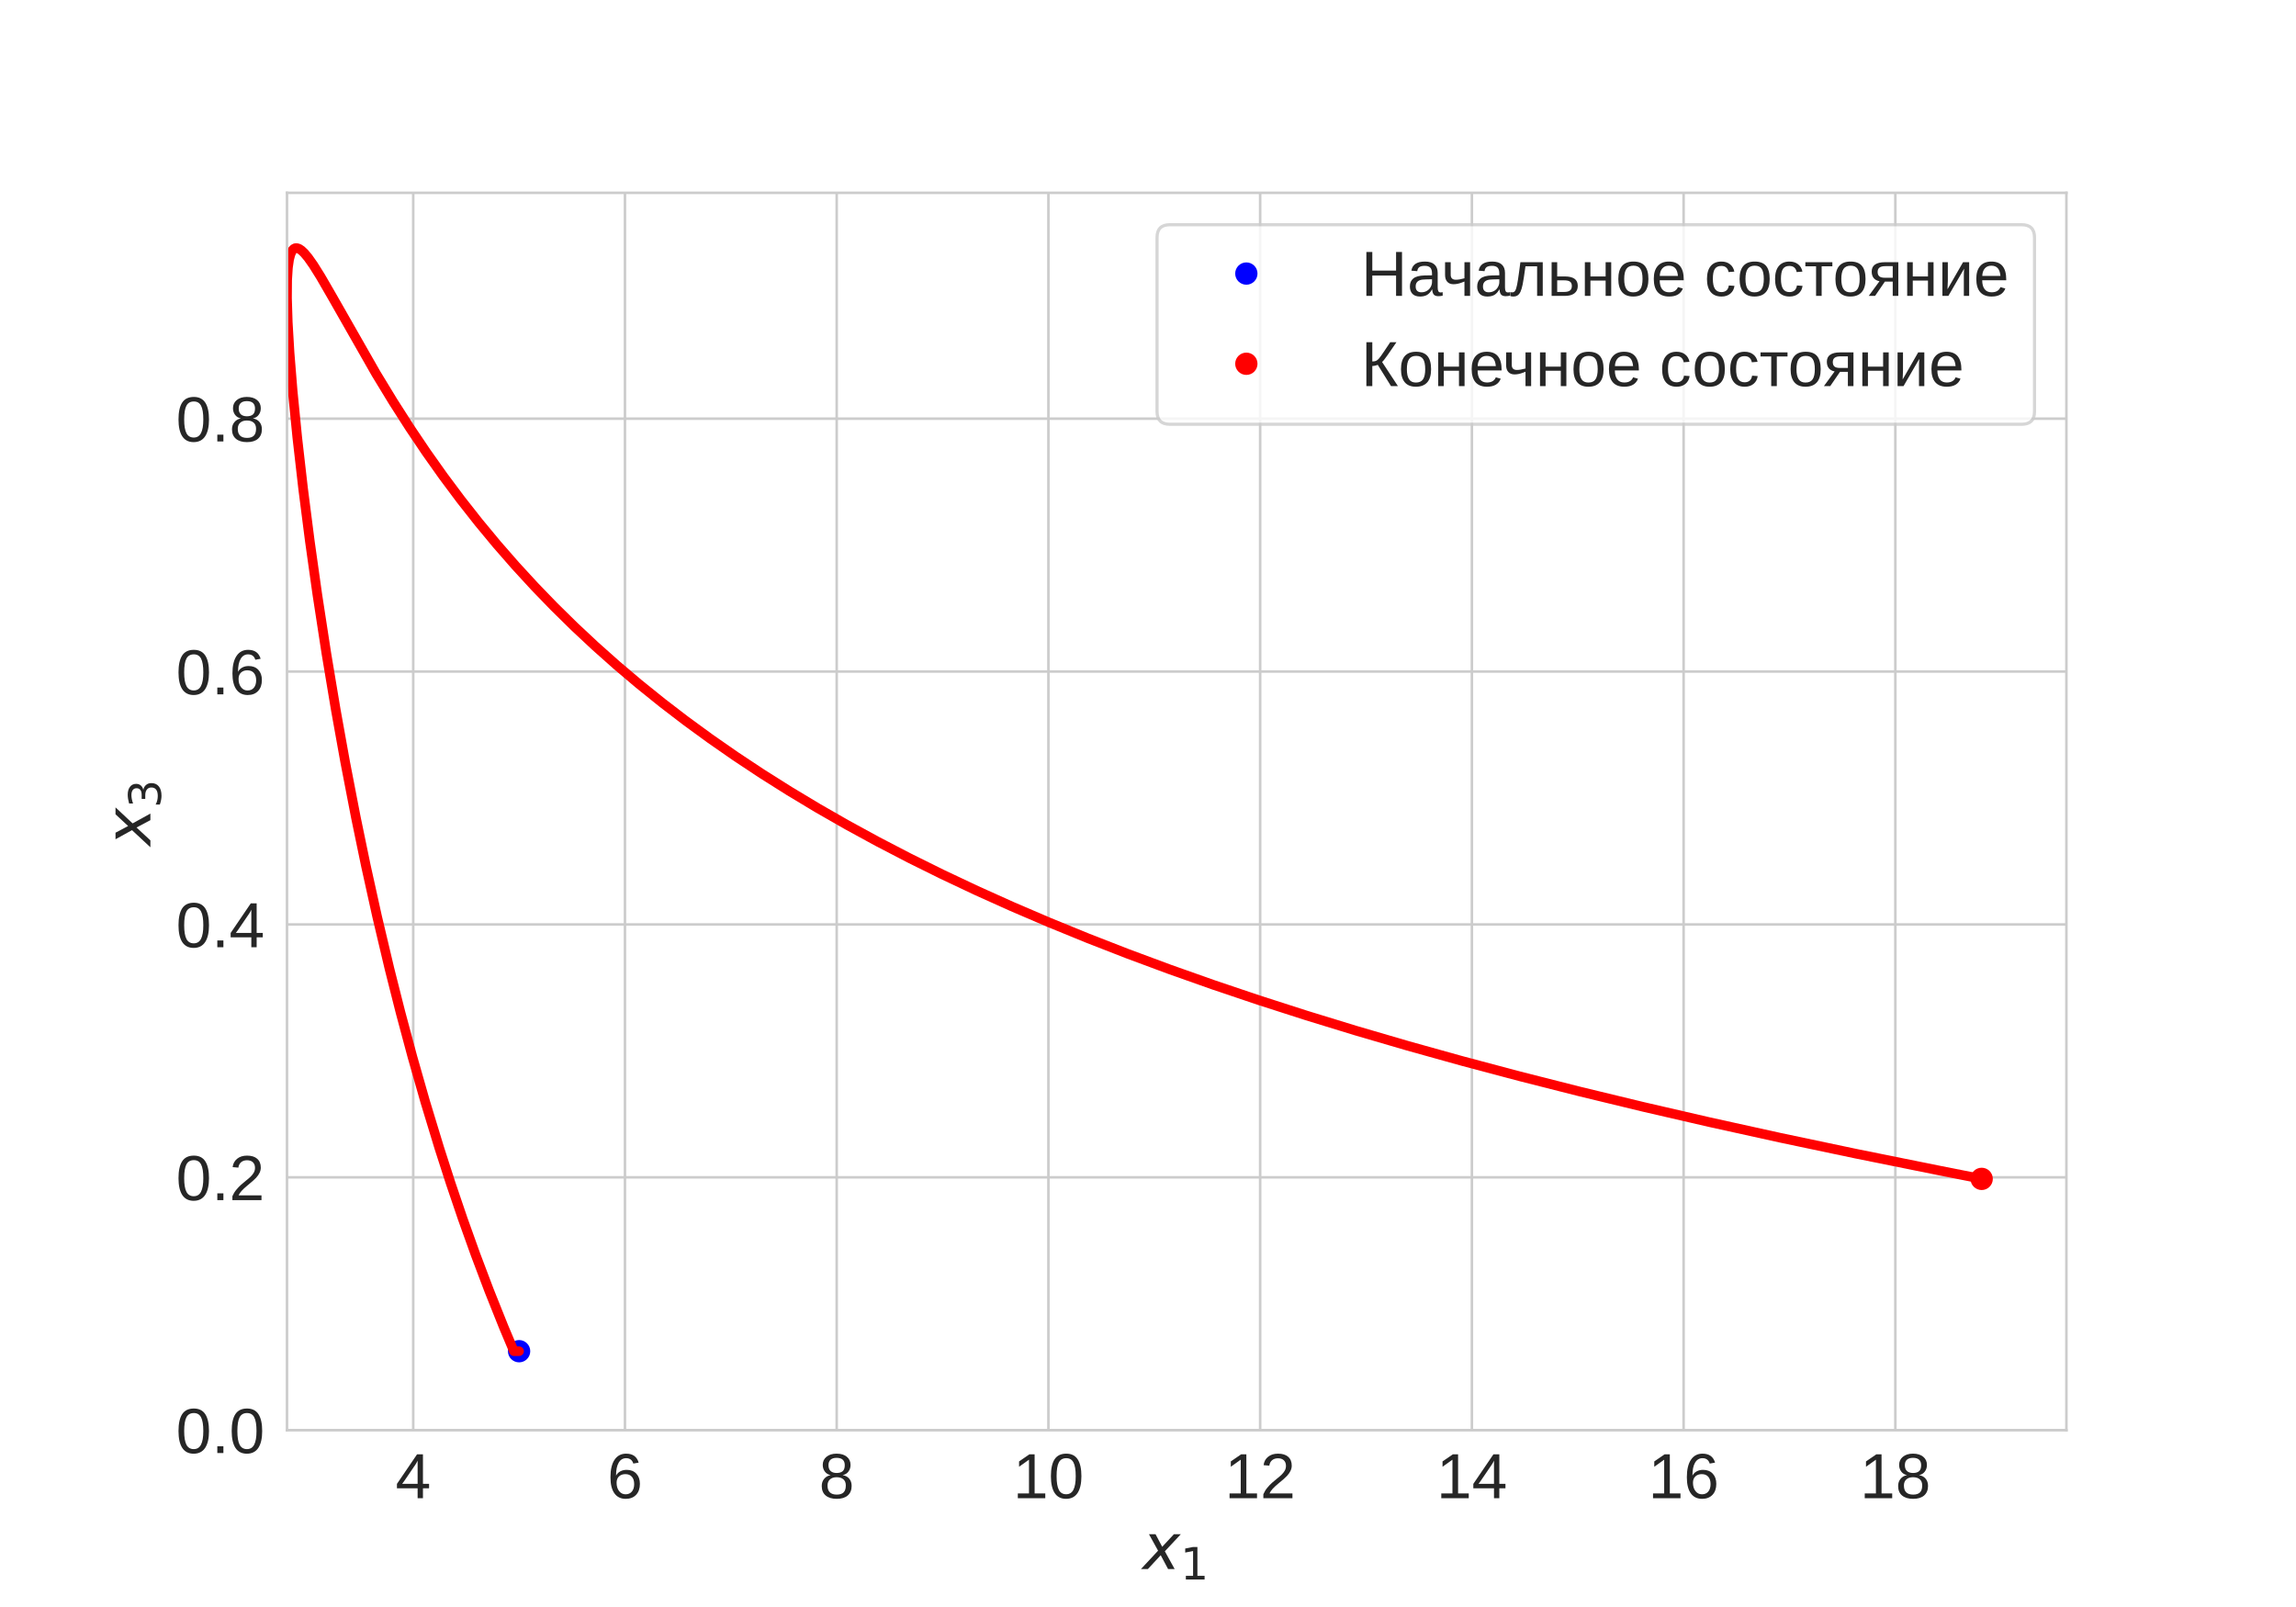
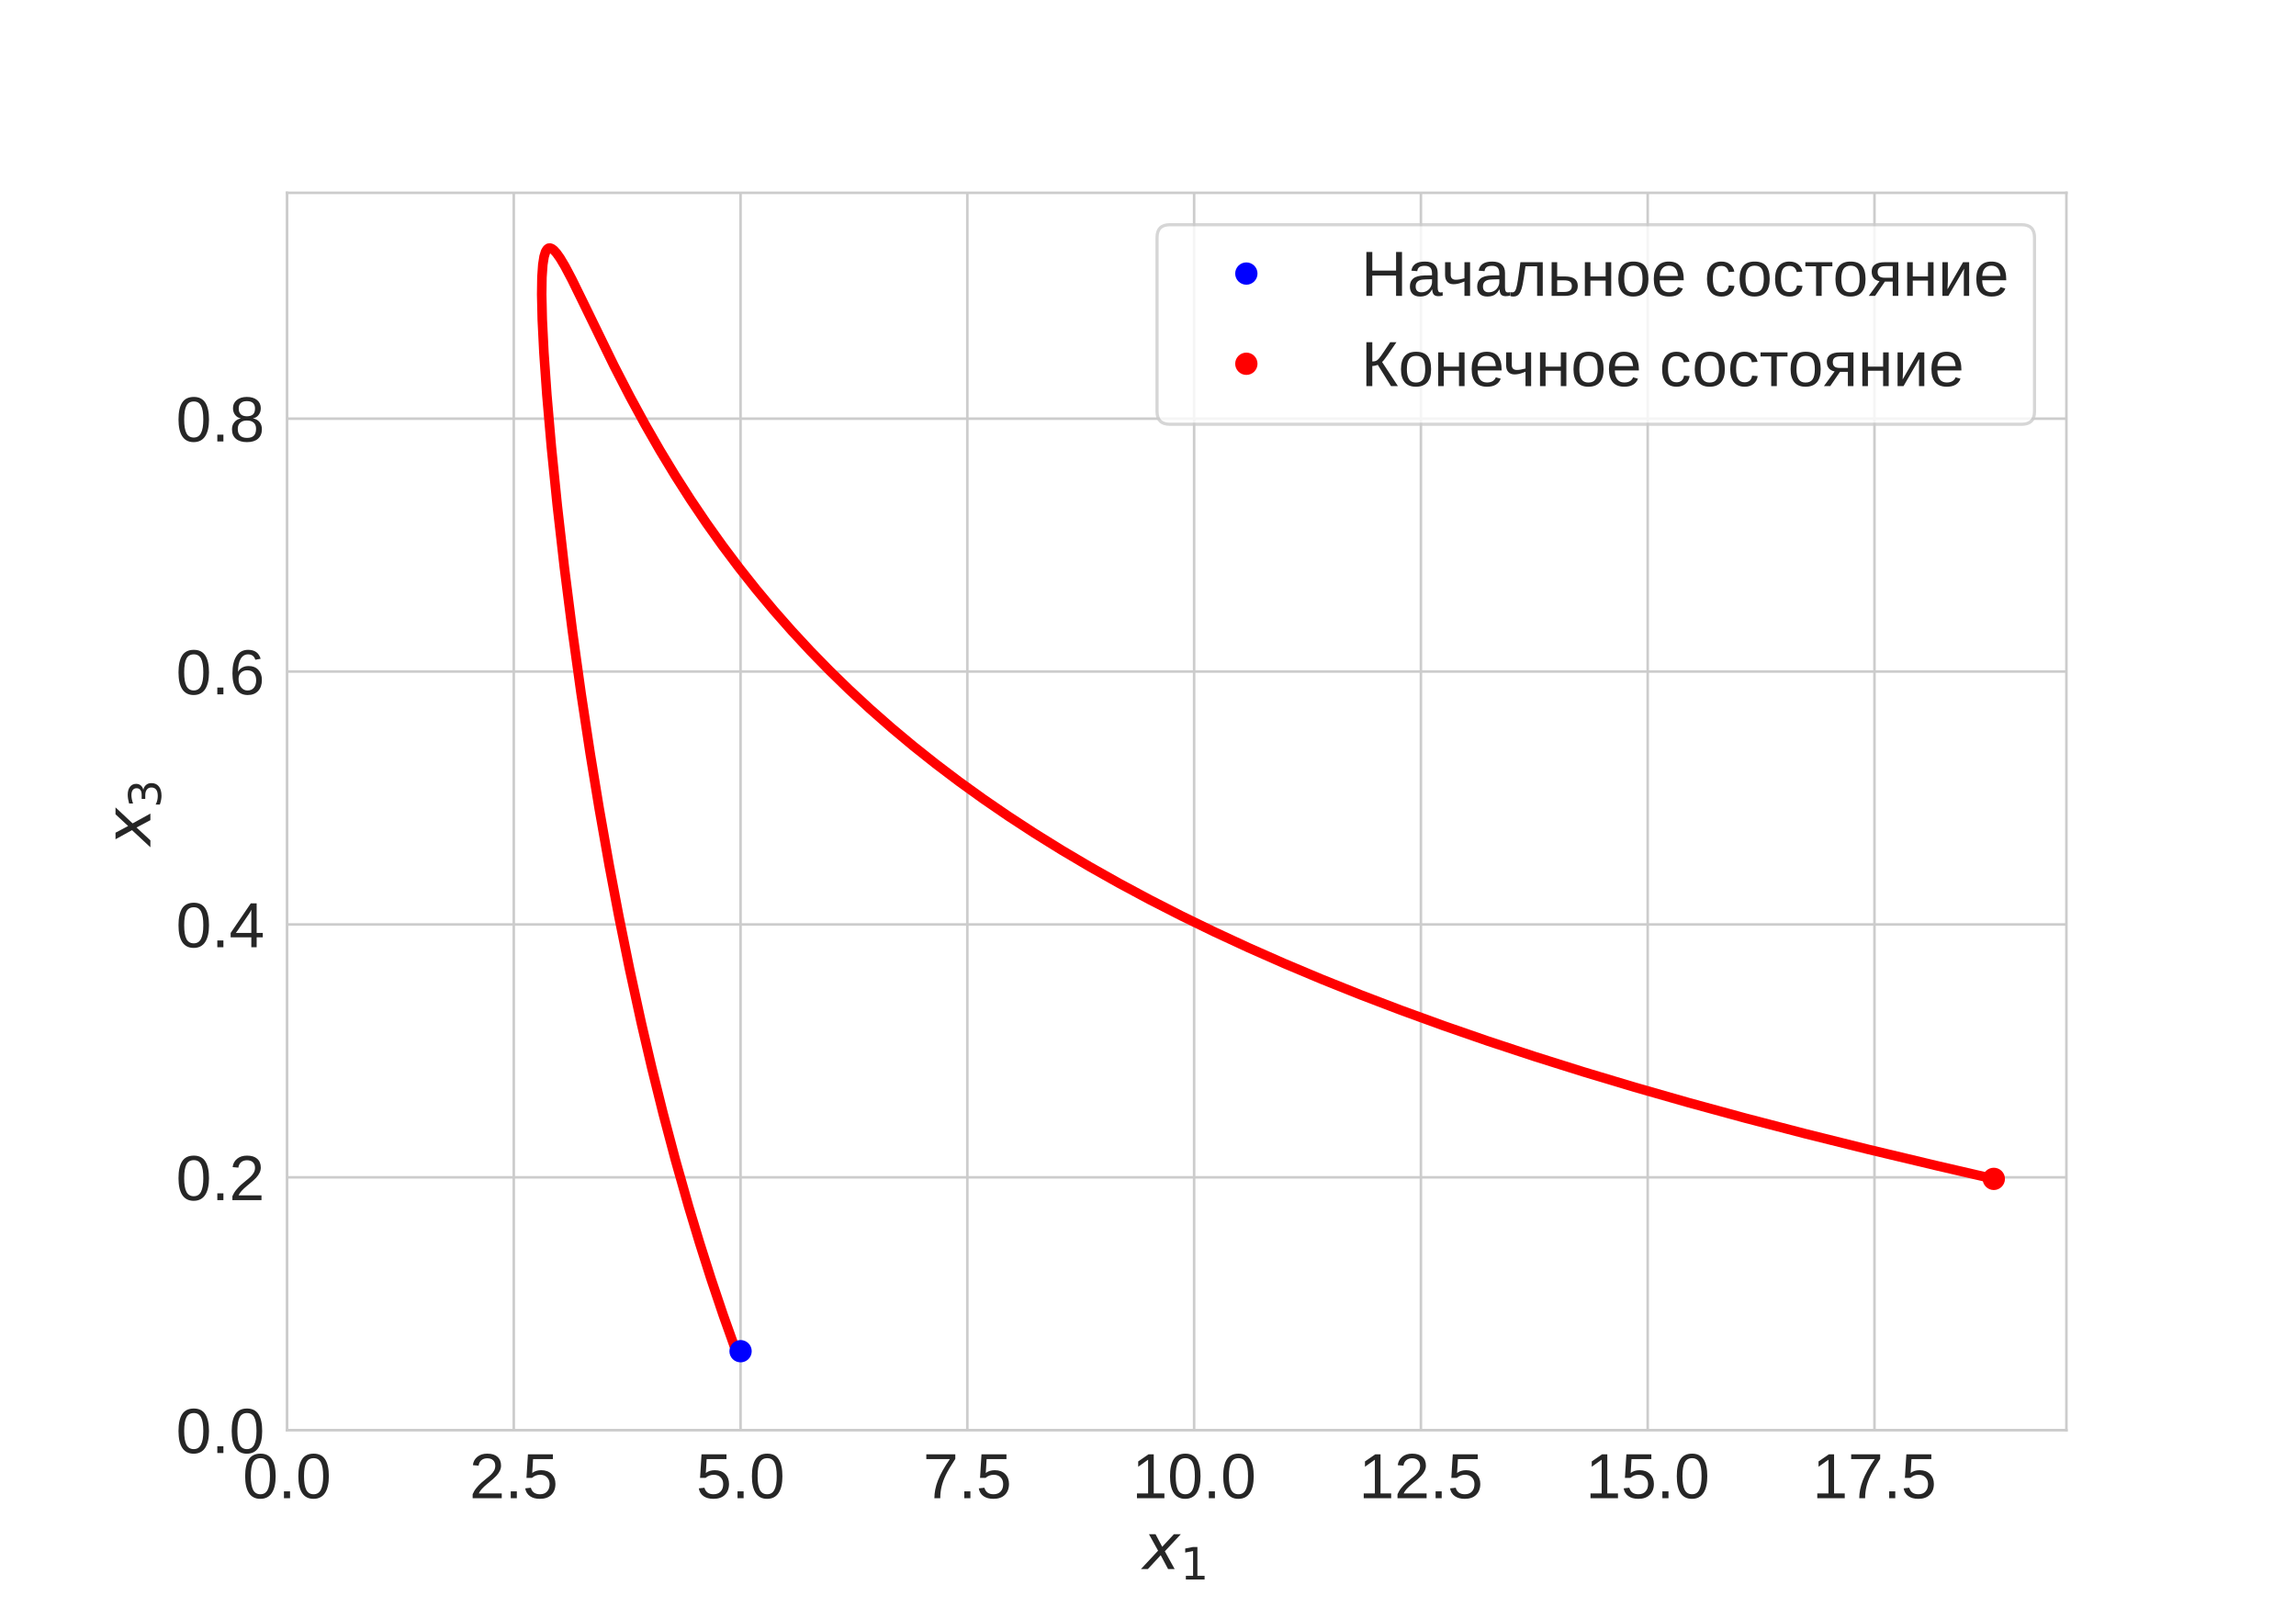
<svg xmlns="http://www.w3.org/2000/svg" xmlns:xlink="http://www.w3.org/1999/xlink" width="720pt" height="504pt" viewBox="0 0 720 504" version="1.1">
  <defs>
    <style type="text/css">*{stroke-linejoin: round; stroke-linecap: butt}</style>
  </defs>
  <g id="figure_1">
    <g id="patch_1">
      <path d="M 0 504  L 720 504  L 720 0  L 0 0  z " style="fill: #ffffff" />
    </g>
    <g id="axes_1">
      <g id="patch_2">
        <path d="M 90 448.56  L 648 448.56  L 648 60.48  L 90 60.48  z " style="fill: #ffffff" />
      </g>
      <g id="matplotlib.axis_1">
        <g id="xtick_1">
          <g id="line2d_1">
-             <path d="M 129.584 448.56  L 129.584 60.48  " clip-path="url(#pf147f1dc73)" style="fill: none; stroke: #cccccc; stroke-width: 0.8; stroke-linecap: round" />
+             <path d="M 90 448.56  L 90 60.48  " clip-path="url(#p8967eab03c)" style="fill: none; stroke: #cccccc; stroke-width: 0.8; stroke-linecap: round" />
          </g>
          <g id="text_1">
-             <text style="fill: #262626; font: 20px 'Arial', 'DejaVu Sans', 'Liberation Sans', 'Bitstream Vera Sans', sans-serif; text-anchor: middle" x="129.584" y="469.876" transform="rotate(-0 129.5837 469.8756)">4</text>
+             <text style="fill: #262626; font: 20px 'Arial', 'DejaVu Sans', 'Liberation Sans', 'Bitstream Vera Sans', sans-serif; text-anchor: middle" x="90" y="469.876" transform="rotate(-0 90 469.8756)">0.0</text>
          </g>
        </g>
        <g id="xtick_2">
          <g id="line2d_2">
-             <path d="M 195.98 448.56  L 195.98 60.48  " clip-path="url(#pf147f1dc73)" style="fill: none; stroke: #cccccc; stroke-width: 0.8; stroke-linecap: round" />
+             <path d="M 161.116 448.56  L 161.116 60.48  " clip-path="url(#p8967eab03c)" style="fill: none; stroke: #cccccc; stroke-width: 0.8; stroke-linecap: round" />
          </g>
          <g id="text_2">
-             <text style="fill: #262626; font: 20px 'Arial', 'DejaVu Sans', 'Liberation Sans', 'Bitstream Vera Sans', sans-serif; text-anchor: middle" x="195.98" y="469.876" transform="rotate(-0 195.9802 469.8756)">6</text>
+             <text style="fill: #262626; font: 20px 'Arial', 'DejaVu Sans', 'Liberation Sans', 'Bitstream Vera Sans', sans-serif; text-anchor: middle" x="161.116" y="469.876" transform="rotate(-0 161.1163 469.8756)">2.5</text>
          </g>
        </g>
        <g id="xtick_3">
          <g id="line2d_3">
-             <path d="M 262.377 448.56  L 262.377 60.48  " clip-path="url(#pf147f1dc73)" style="fill: none; stroke: #cccccc; stroke-width: 0.8; stroke-linecap: round" />
+             <path d="M 232.233 448.56  L 232.233 60.48  " clip-path="url(#p8967eab03c)" style="fill: none; stroke: #cccccc; stroke-width: 0.8; stroke-linecap: round" />
          </g>
          <g id="text_3">
-             <text style="fill: #262626; font: 20px 'Arial', 'DejaVu Sans', 'Liberation Sans', 'Bitstream Vera Sans', sans-serif; text-anchor: middle" x="262.377" y="469.876" transform="rotate(-0 262.3768 469.8756)">8</text>
+             <text style="fill: #262626; font: 20px 'Arial', 'DejaVu Sans', 'Liberation Sans', 'Bitstream Vera Sans', sans-serif; text-anchor: middle" x="232.233" y="469.876" transform="rotate(-0 232.2325 469.8756)">5.0</text>
          </g>
        </g>
        <g id="xtick_4">
          <g id="line2d_4">
-             <path d="M 328.773 448.56  L 328.773 60.48  " clip-path="url(#pf147f1dc73)" style="fill: none; stroke: #cccccc; stroke-width: 0.8; stroke-linecap: round" />
+             <path d="M 303.349 448.56  L 303.349 60.48  " clip-path="url(#p8967eab03c)" style="fill: none; stroke: #cccccc; stroke-width: 0.8; stroke-linecap: round" />
          </g>
          <g id="text_4">
-             <text style="fill: #262626; font: 20px 'Arial', 'DejaVu Sans', 'Liberation Sans', 'Bitstream Vera Sans', sans-serif; text-anchor: middle" x="328.773" y="469.876" transform="rotate(-0 328.7733 469.8756)">10</text>
+             <text style="fill: #262626; font: 20px 'Arial', 'DejaVu Sans', 'Liberation Sans', 'Bitstream Vera Sans', sans-serif; text-anchor: middle" x="303.349" y="469.876" transform="rotate(-0 303.3488 469.8756)">7.5</text>
          </g>
        </g>
        <g id="xtick_5">
          <g id="line2d_5">
-             <path d="M 395.17 448.56  L 395.17 60.48  " clip-path="url(#pf147f1dc73)" style="fill: none; stroke: #cccccc; stroke-width: 0.8; stroke-linecap: round" />
+             <path d="M 374.465 448.56  L 374.465 60.48  " clip-path="url(#p8967eab03c)" style="fill: none; stroke: #cccccc; stroke-width: 0.8; stroke-linecap: round" />
          </g>
          <g id="text_5">
-             <text style="fill: #262626; font: 20px 'Arial', 'DejaVu Sans', 'Liberation Sans', 'Bitstream Vera Sans', sans-serif; text-anchor: middle" x="395.17" y="469.876" transform="rotate(-0 395.1698 469.8756)">12</text>
+             <text style="fill: #262626; font: 20px 'Arial', 'DejaVu Sans', 'Liberation Sans', 'Bitstream Vera Sans', sans-serif; text-anchor: middle" x="374.465" y="469.876" transform="rotate(-0 374.4651 469.8756)">10.0</text>
          </g>
        </g>
        <g id="xtick_6">
          <g id="line2d_6">
-             <path d="M 461.566 448.56  L 461.566 60.48  " clip-path="url(#pf147f1dc73)" style="fill: none; stroke: #cccccc; stroke-width: 0.8; stroke-linecap: round" />
+             <path d="M 445.581 448.56  L 445.581 60.48  " clip-path="url(#p8967eab03c)" style="fill: none; stroke: #cccccc; stroke-width: 0.8; stroke-linecap: round" />
          </g>
          <g id="text_6">
-             <text style="fill: #262626; font: 20px 'Arial', 'DejaVu Sans', 'Liberation Sans', 'Bitstream Vera Sans', sans-serif; text-anchor: middle" x="461.566" y="469.876" transform="rotate(-0 461.5663 469.8756)">14</text>
+             <text style="fill: #262626; font: 20px 'Arial', 'DejaVu Sans', 'Liberation Sans', 'Bitstream Vera Sans', sans-serif; text-anchor: middle" x="445.581" y="469.876" transform="rotate(-0 445.5813 469.8756)">12.5</text>
          </g>
        </g>
        <g id="xtick_7">
          <g id="line2d_7">
-             <path d="M 527.963 448.56  L 527.963 60.48  " clip-path="url(#pf147f1dc73)" style="fill: none; stroke: #cccccc; stroke-width: 0.8; stroke-linecap: round" />
+             <path d="M 516.698 448.56  L 516.698 60.48  " clip-path="url(#p8967eab03c)" style="fill: none; stroke: #cccccc; stroke-width: 0.8; stroke-linecap: round" />
          </g>
          <g id="text_7">
-             <text style="fill: #262626; font: 20px 'Arial', 'DejaVu Sans', 'Liberation Sans', 'Bitstream Vera Sans', sans-serif; text-anchor: middle" x="527.963" y="469.876" transform="rotate(-0 527.9629 469.8756)">16</text>
+             <text style="fill: #262626; font: 20px 'Arial', 'DejaVu Sans', 'Liberation Sans', 'Bitstream Vera Sans', sans-serif; text-anchor: middle" x="516.698" y="469.876" transform="rotate(-0 516.6976 469.8756)">15.0</text>
          </g>
        </g>
        <g id="xtick_8">
          <g id="line2d_8">
-             <path d="M 594.359 448.56  L 594.359 60.48  " clip-path="url(#pf147f1dc73)" style="fill: none; stroke: #cccccc; stroke-width: 0.8; stroke-linecap: round" />
+             <path d="M 587.814 448.56  L 587.814 60.48  " clip-path="url(#p8967eab03c)" style="fill: none; stroke: #cccccc; stroke-width: 0.8; stroke-linecap: round" />
          </g>
          <g id="text_8">
-             <text style="fill: #262626; font: 20px 'Arial', 'DejaVu Sans', 'Liberation Sans', 'Bitstream Vera Sans', sans-serif; text-anchor: middle" x="594.359" y="469.876" transform="rotate(-0 594.3594 469.8756)">18</text>
+             <text style="fill: #262626; font: 20px 'Arial', 'DejaVu Sans', 'Liberation Sans', 'Bitstream Vera Sans', sans-serif; text-anchor: middle" x="587.814" y="469.876" transform="rotate(-0 587.8139 469.8756)">17.5</text>
          </g>
        </g>
        <g id="text_9">
          <g style="fill: #262626" transform="translate(358.3 492.1662)">
            <text>
              <tspan style="font: oblique 20px 'DejaVu Sans'" x="0" y="-0.062">x</tspan>
              <tspan style="font: 14px 'DejaVu Sans'" x="11.836" y="3.219">1</tspan>
            </text>
          </g>
        </g>
      </g>
      <g id="matplotlib.axis_2">
        <g id="ytick_1">
          <g id="line2d_9">
-             <path d="M 90 448.56  L 648 448.56  " clip-path="url(#pf147f1dc73)" style="fill: none; stroke: #cccccc; stroke-width: 0.8; stroke-linecap: round" />
+             <path d="M 90 448.56  L 648 448.56  " clip-path="url(#p8967eab03c)" style="fill: none; stroke: #cccccc; stroke-width: 0.8; stroke-linecap: round" />
          </g>
          <g id="text_10">
            <text style="fill: #262626; font: 20px 'Arial', 'DejaVu Sans', 'Liberation Sans', 'Bitstream Vera Sans', sans-serif; text-anchor: end" x="83" y="455.718" transform="rotate(-0 83 455.7178)">0.0</text>
          </g>
        </g>
        <g id="ytick_2">
          <g id="line2d_10">
-             <path d="M 90 369.245  L 648 369.245  " clip-path="url(#pf147f1dc73)" style="fill: none; stroke: #cccccc; stroke-width: 0.8; stroke-linecap: round" />
+             <path d="M 90 369.245  L 648 369.245  " clip-path="url(#p8967eab03c)" style="fill: none; stroke: #cccccc; stroke-width: 0.8; stroke-linecap: round" />
          </g>
          <g id="text_11">
            <text style="fill: #262626; font: 20px 'Arial', 'DejaVu Sans', 'Liberation Sans', 'Bitstream Vera Sans', sans-serif; text-anchor: end" x="83" y="376.403" transform="rotate(-0 83 376.4032)">0.2</text>
          </g>
        </g>
        <g id="ytick_3">
          <g id="line2d_11">
-             <path d="M 90 289.931  L 648 289.931  " clip-path="url(#pf147f1dc73)" style="fill: none; stroke: #cccccc; stroke-width: 0.8; stroke-linecap: round" />
+             <path d="M 90 289.931  L 648 289.931  " clip-path="url(#p8967eab03c)" style="fill: none; stroke: #cccccc; stroke-width: 0.8; stroke-linecap: round" />
          </g>
          <g id="text_12">
            <text style="fill: #262626; font: 20px 'Arial', 'DejaVu Sans', 'Liberation Sans', 'Bitstream Vera Sans', sans-serif; text-anchor: end" x="83" y="297.089" transform="rotate(-0 83 297.0886)">0.4</text>
          </g>
        </g>
        <g id="ytick_4">
          <g id="line2d_12">
-             <path d="M 90 210.616  L 648 210.616  " clip-path="url(#pf147f1dc73)" style="fill: none; stroke: #cccccc; stroke-width: 0.8; stroke-linecap: round" />
+             <path d="M 90 210.616  L 648 210.616  " clip-path="url(#p8967eab03c)" style="fill: none; stroke: #cccccc; stroke-width: 0.8; stroke-linecap: round" />
          </g>
          <g id="text_13">
            <text style="fill: #262626; font: 20px 'Arial', 'DejaVu Sans', 'Liberation Sans', 'Bitstream Vera Sans', sans-serif; text-anchor: end" x="83" y="217.774" transform="rotate(-0 83 217.7739)">0.6</text>
          </g>
        </g>
        <g id="ytick_5">
          <g id="line2d_13">
-             <path d="M 90 131.302  L 648 131.302  " clip-path="url(#pf147f1dc73)" style="fill: none; stroke: #cccccc; stroke-width: 0.8; stroke-linecap: round" />
+             <path d="M 90 131.302  L 648 131.302  " clip-path="url(#p8967eab03c)" style="fill: none; stroke: #cccccc; stroke-width: 0.8; stroke-linecap: round" />
          </g>
          <g id="text_14">
            <text style="fill: #262626; font: 20px 'Arial', 'DejaVu Sans', 'Liberation Sans', 'Bitstream Vera Sans', sans-serif; text-anchor: end" x="83" y="138.459" transform="rotate(-0 83 138.4593)">0.8</text>
          </g>
        </g>
        <g id="text_15">
          <g style="fill: #262626" transform="translate(47.225 265.22) rotate(-90)">
            <text>
              <tspan style="font: oblique 20px 'DejaVu Sans'" x="0" y="-0.062">x</tspan>
              <tspan style="font: 14px 'DejaVu Sans'" x="11.836" y="3.219">3</tspan>
            </text>
          </g>
        </g>
      </g>
      <g id="line2d_14">
-         <defs>
-           <path id="mb7d770f6b5" d="M 0 3  C 0.796 3 1.559 2.684 2.121 2.121  C 2.684 1.559 3 0.796 3 0  C 3 -0.796 2.684 -1.559 2.121 -2.121  C 1.559 -2.684 0.796 -3 0 -3  C -0.796 -3 -1.559 -2.684 -2.121 -2.121  C -2.684 -1.559 -3 -0.796 -3 0  C -3 0.796 -2.684 1.559 -2.121 2.121  C -1.559 2.684 -0.796 3 0 3  z " style="stroke: #0000ff" />
-         </defs>
-         <g clip-path="url(#pf147f1dc73)">
-           <use xlink:href="#mb7d770f6b5" x="162.782" y="423.774" style="fill: #0000ff; stroke: #0000ff" />
-         </g>
+         <path d="M 232.233 423.774  L 230.834 423.774  L 226.767 412.375  L 222.944 401  L 219.352 389.701  L 215.975 378.496  L 211.788 363.725  L 207.935 349.183  L 204.389 334.904  L 201.128 320.919  L 197.418 303.9  L 194.079 287.442  L 191.076 271.593  L 187.874 253.43  L 185.064 236.251  L 182.225 217.502  L 179.487 197.816  L 176.965 177.896  L 174.75 158.471  L 172.909 140.238  L 171.487 123.807  L 170.565 110.616  L 170.05 100.261  L 169.87 92.347  L 169.948 86.921  L 170.221 82.976  L 170.614 80.482  L 171.069 78.996  L 171.544 78.196  L 172.008 77.848  L 172.439 77.783  L 172.978 77.948  L 173.636 78.419  L 174.517 79.374  L 175.65 80.969  L 177.167 83.516  L 179.338 87.625  L 183.103 95.307  L 192.549 114.71  L 197.522 124.354  L 202.253 133.059  L 206.99 141.318  L 211.709 149.113  L 216.555 156.695  L 221.522 164.056  L 226.605 171.192  L 231.798 178.103  L 237.097 184.793  L 242.68 191.477  L 248.366 197.935  L 254.15 204.172  L 260.217 210.387  L 266.376 216.381  L 272.816 222.339  L 279.539 228.249  L 286.341 233.936  L 293.418 239.564  L 300.765 245.125  L 308.378 250.607  L 316.248 256.002  L 324.367 261.302  L 332.932 266.624  L 341.721 271.823  L 350.925 277.009  L 360.524 282.157  L 370.49 287.247  L 380.79 292.257  L 391.591 297.262  L 402.839 302.225  L 414.472 307.116  L 426.609 311.978  L 439.337 316.836  L 452.701 321.697  L 466.7 326.547  L 481.272 331.358  L 496.585 336.176  L 512.637 340.991  L 529.47 345.805  L 547.19 350.64  L 565.912 355.515  L 585.913 360.492  L 607.824 365.71  L 625.232 369.73  L 625.232 369.73  " clip-path="url(#p8967eab03c)" style="fill: none; stroke: #ff0000; stroke-width: 3; stroke-linecap: round" />
      </g>
      <g id="line2d_15">
        <defs>
-           <path id="m8bc6715b46" d="M 0 3  C 0.796 3 1.559 2.684 2.121 2.121  C 2.684 1.559 3 0.796 3 0  C 3 -0.796 2.684 -1.559 2.121 -2.121  C 1.559 -2.684 0.796 -3 0 -3  C -0.796 -3 -1.559 -2.684 -2.121 -2.121  C -2.684 -1.559 -3 -0.796 -3 0  C -3 0.796 -2.684 1.559 -2.121 2.121  C -1.559 2.684 -0.796 3 0 3  z " style="stroke: #ff0000" />
+           <path id="m8aa987fa55" d="M 0 3  C 0.796 3 1.559 2.684 2.121 2.121  C 2.684 1.559 3 0.796 3 0  C 3 -0.796 2.684 -1.559 2.121 -2.121  C 1.559 -2.684 0.796 -3 0 -3  C -0.796 -3 -1.559 -2.684 -2.121 -2.121  C -2.684 -1.559 -3 -0.796 -3 0  C -3 0.796 -2.684 1.559 -2.121 2.121  C -1.559 2.684 -0.796 3 0 3  z " style="stroke: #ff0000" />
        </defs>
-         <g clip-path="url(#pf147f1dc73)">
-           <use xlink:href="#m8bc6715b46" x="621.429" y="369.73" style="fill: #ff0000; stroke: #ff0000" />
+         <g clip-path="url(#p8967eab03c)">
+           <use xlink:href="#m8aa987fa55" x="625.232" y="369.73" style="fill: #ff0000; stroke: #ff0000" />
        </g>
-       </g>
-       <g id="line2d_16">
-         <path d="M 162.782 423.774  L 161.149 423.774  L 157.953 416.181  L 153.398 404.784  L 149.118 393.458  L 145.096 382.22  L 141.315 371.084  L 137.763 360.067  L 133.359 345.587  L 129.306 331.379  L 125.579 317.473  L 122.151 303.9  L 118.255 287.442  L 114.751 271.593  L 111.603 256.39  L 108.251 239.044  L 105.315 222.714  L 102.355 204.979  L 99.512 186.46  L 97.168 169.79  L 95.044 153.181  L 93.226 137.258  L 91.779 122.59  L 90.813 110.616  L 90.247 101.025  L 90.013 93.513  L 90.059 87.79  L 90.305 83.918  L 90.67 81.366  L 91.094 79.739  L 91.6 78.642  L 92.105 78.065  L 92.579 77.823  L 93.088 77.791  L 93.723 77.991  L 94.497 78.497  L 95.426 79.374  L 96.634 80.82  L 98.275 83.146  L 100.531 86.75  L 104.173 93.046  L 117.937 117.195  L 123.294 125.997  L 128.498 134.135  L 133.685 141.844  L 139.017 149.369  L 144.486 156.695  L 150.087 163.815  L 155.814 170.723  L 161.663 177.422  L 167.628 183.914  L 173.704 190.201  L 180.102 196.496  L 186.608 202.583  L 193.438 208.662  L 200.371 214.531  L 207.628 220.378  L 214.979 226.016  L 222.649 231.621  L 230.638 237.179  L 238.942 242.682  L 247.557 248.117  L 256.474 253.476  L 265.686 258.749  L 275.18 263.929  L 285.186 269.131  L 295.444 274.213  L 306.177 279.281  L 317.358 284.312  L 328.956 289.286  L 341.169 294.277  L 353.708 299.161  L 366.751 304.005  L 380.451 308.854  L 394.704 313.665  L 409.607 318.46  L 425.205 323.244  L 441.488 328.006  L 458.559 332.767  L 476.56 337.553  L 495.425 342.337  L 515.253 347.132  L 536.112 351.947  L 558.283 356.834  L 582.039 361.839  L 608.464 367.173  L 621.429 369.73  L 621.429 369.73  " clip-path="url(#pf147f1dc73)" style="fill: none; stroke: #ff0000; stroke-width: 3; stroke-linecap: round" />
      </g>
      <g id="patch_3">
        <path d="M 90 448.56  L 90 60.48  " style="fill: none; stroke: #cccccc; stroke-width: 0.8; stroke-linejoin: miter; stroke-linecap: square" />
      </g>
      <g id="patch_4">
        <path d="M 648 448.56  L 648 60.48  " style="fill: none; stroke: #cccccc; stroke-width: 0.8; stroke-linejoin: miter; stroke-linecap: square" />
      </g>
      <g id="patch_5">
        <path d="M 90 448.56  L 648 448.56  " style="fill: none; stroke: #cccccc; stroke-width: 0.8; stroke-linejoin: miter; stroke-linecap: square" />
      </g>
      <g id="patch_6">
        <path d="M 90 60.48  L 648 60.48  " style="fill: none; stroke: #cccccc; stroke-width: 0.8; stroke-linejoin: miter; stroke-linecap: square" />
      </g>
+       <g id="line2d_16">
+         <defs>
+           <path id="m5c9359177f" d="M 0 3  C 0.796 3 1.559 2.684 2.121 2.121  C 2.684 1.559 3 0.796 3 0  C 3 -0.796 2.684 -1.559 2.121 -2.121  C 1.559 -2.684 0.796 -3 0 -3  C -0.796 -3 -1.559 -2.684 -2.121 -2.121  C -2.684 -1.559 -3 -0.796 -3 0  C -3 0.796 -2.684 1.559 -2.121 2.121  C -1.559 2.684 -0.796 3 0 3  z " style="stroke: #0000ff" />
+         </defs>
+         <g clip-path="url(#p8967eab03c)">
+           <use xlink:href="#m5c9359177f" x="232.233" y="423.774" style="fill: #0000ff; stroke: #0000ff" />
+         </g>
+       </g>
      <g id="legend_1">
        <g id="patch_7">
          <path d="M 366.841 133.061  L 634 133.061  Q 638 133.061 638 129.061  L 638 74.48  Q 638 70.48 634 70.48  L 366.841 70.48  Q 362.841 70.48 362.841 74.48  L 362.841 129.061  Q 362.841 133.061 366.841 133.061  z " style="fill: #ffffff; opacity: 0.8; stroke: #cccccc; stroke-linejoin: miter" />
        </g>
        <g id="line2d_17">
          <g>
-             <use xlink:href="#mb7d770f6b5" x="390.841" y="85.796" style="fill: #0000ff; stroke: #0000ff" />
+             <use xlink:href="#m5c9359177f" x="390.841" y="85.796" style="fill: #0000ff; stroke: #0000ff" />
          </g>
        </g>
        <g id="text_16">
          <text style="fill: #262626; font: 20px 'Arial', 'DejaVu Sans', 'Liberation Sans', 'Bitstream Vera Sans', sans-serif; text-anchor: start" x="426.841" y="92.796" transform="rotate(-0 426.8406 92.79563)">Начальное состояние</text>
        </g>
        <g id="line2d_18">
          <g>
-             <use xlink:href="#m8bc6715b46" x="390.841" y="114.086" style="fill: #ff0000; stroke: #ff0000" />
+             <use xlink:href="#m8aa987fa55" x="390.841" y="114.086" style="fill: #ff0000; stroke: #ff0000" />
          </g>
        </g>
        <g id="text_17">
          <text style="fill: #262626; font: 20px 'Arial', 'DejaVu Sans', 'Liberation Sans', 'Bitstream Vera Sans', sans-serif; text-anchor: start" x="426.841" y="121.086" transform="rotate(-0 426.8406 121.0863)">Конечное состояние</text>
        </g>
      </g>
    </g>
  </g>
  <defs>
-     <clipPath id="pf147f1dc73">
+     <clipPath id="p8967eab03c">
      <rect x="90" y="60.48" width="558" height="388.08" />
    </clipPath>
  </defs>
</svg>
